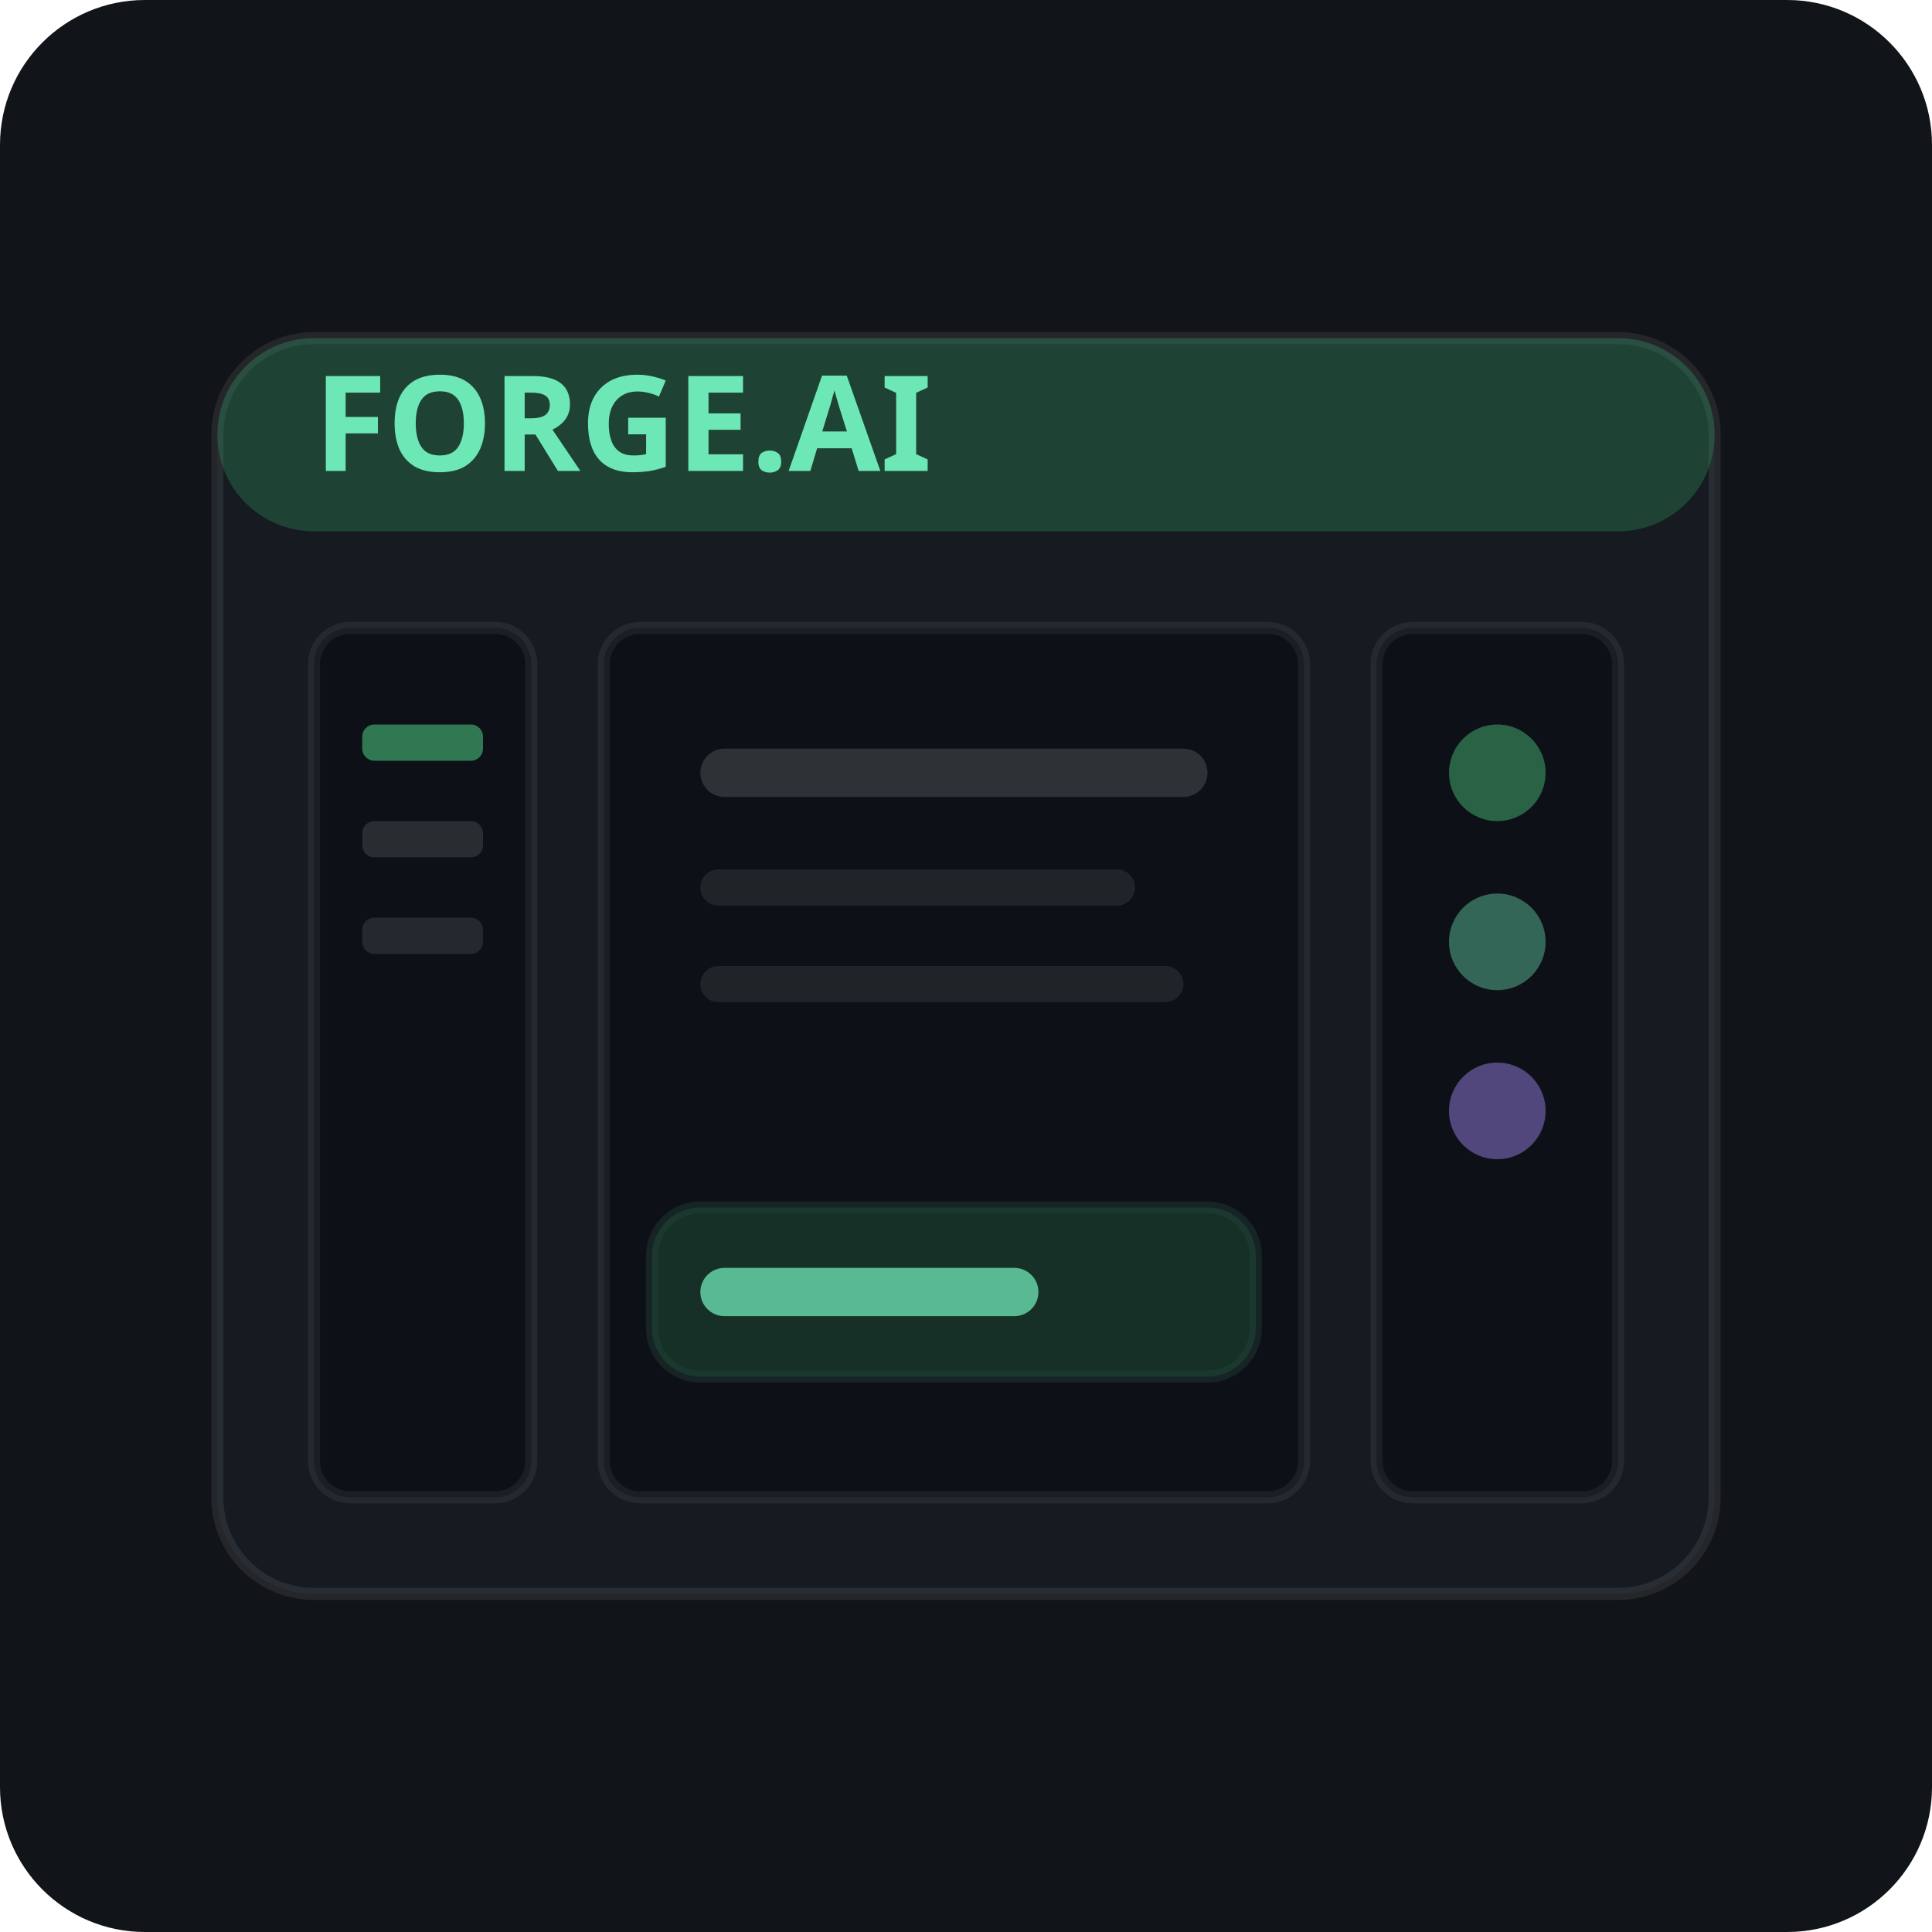
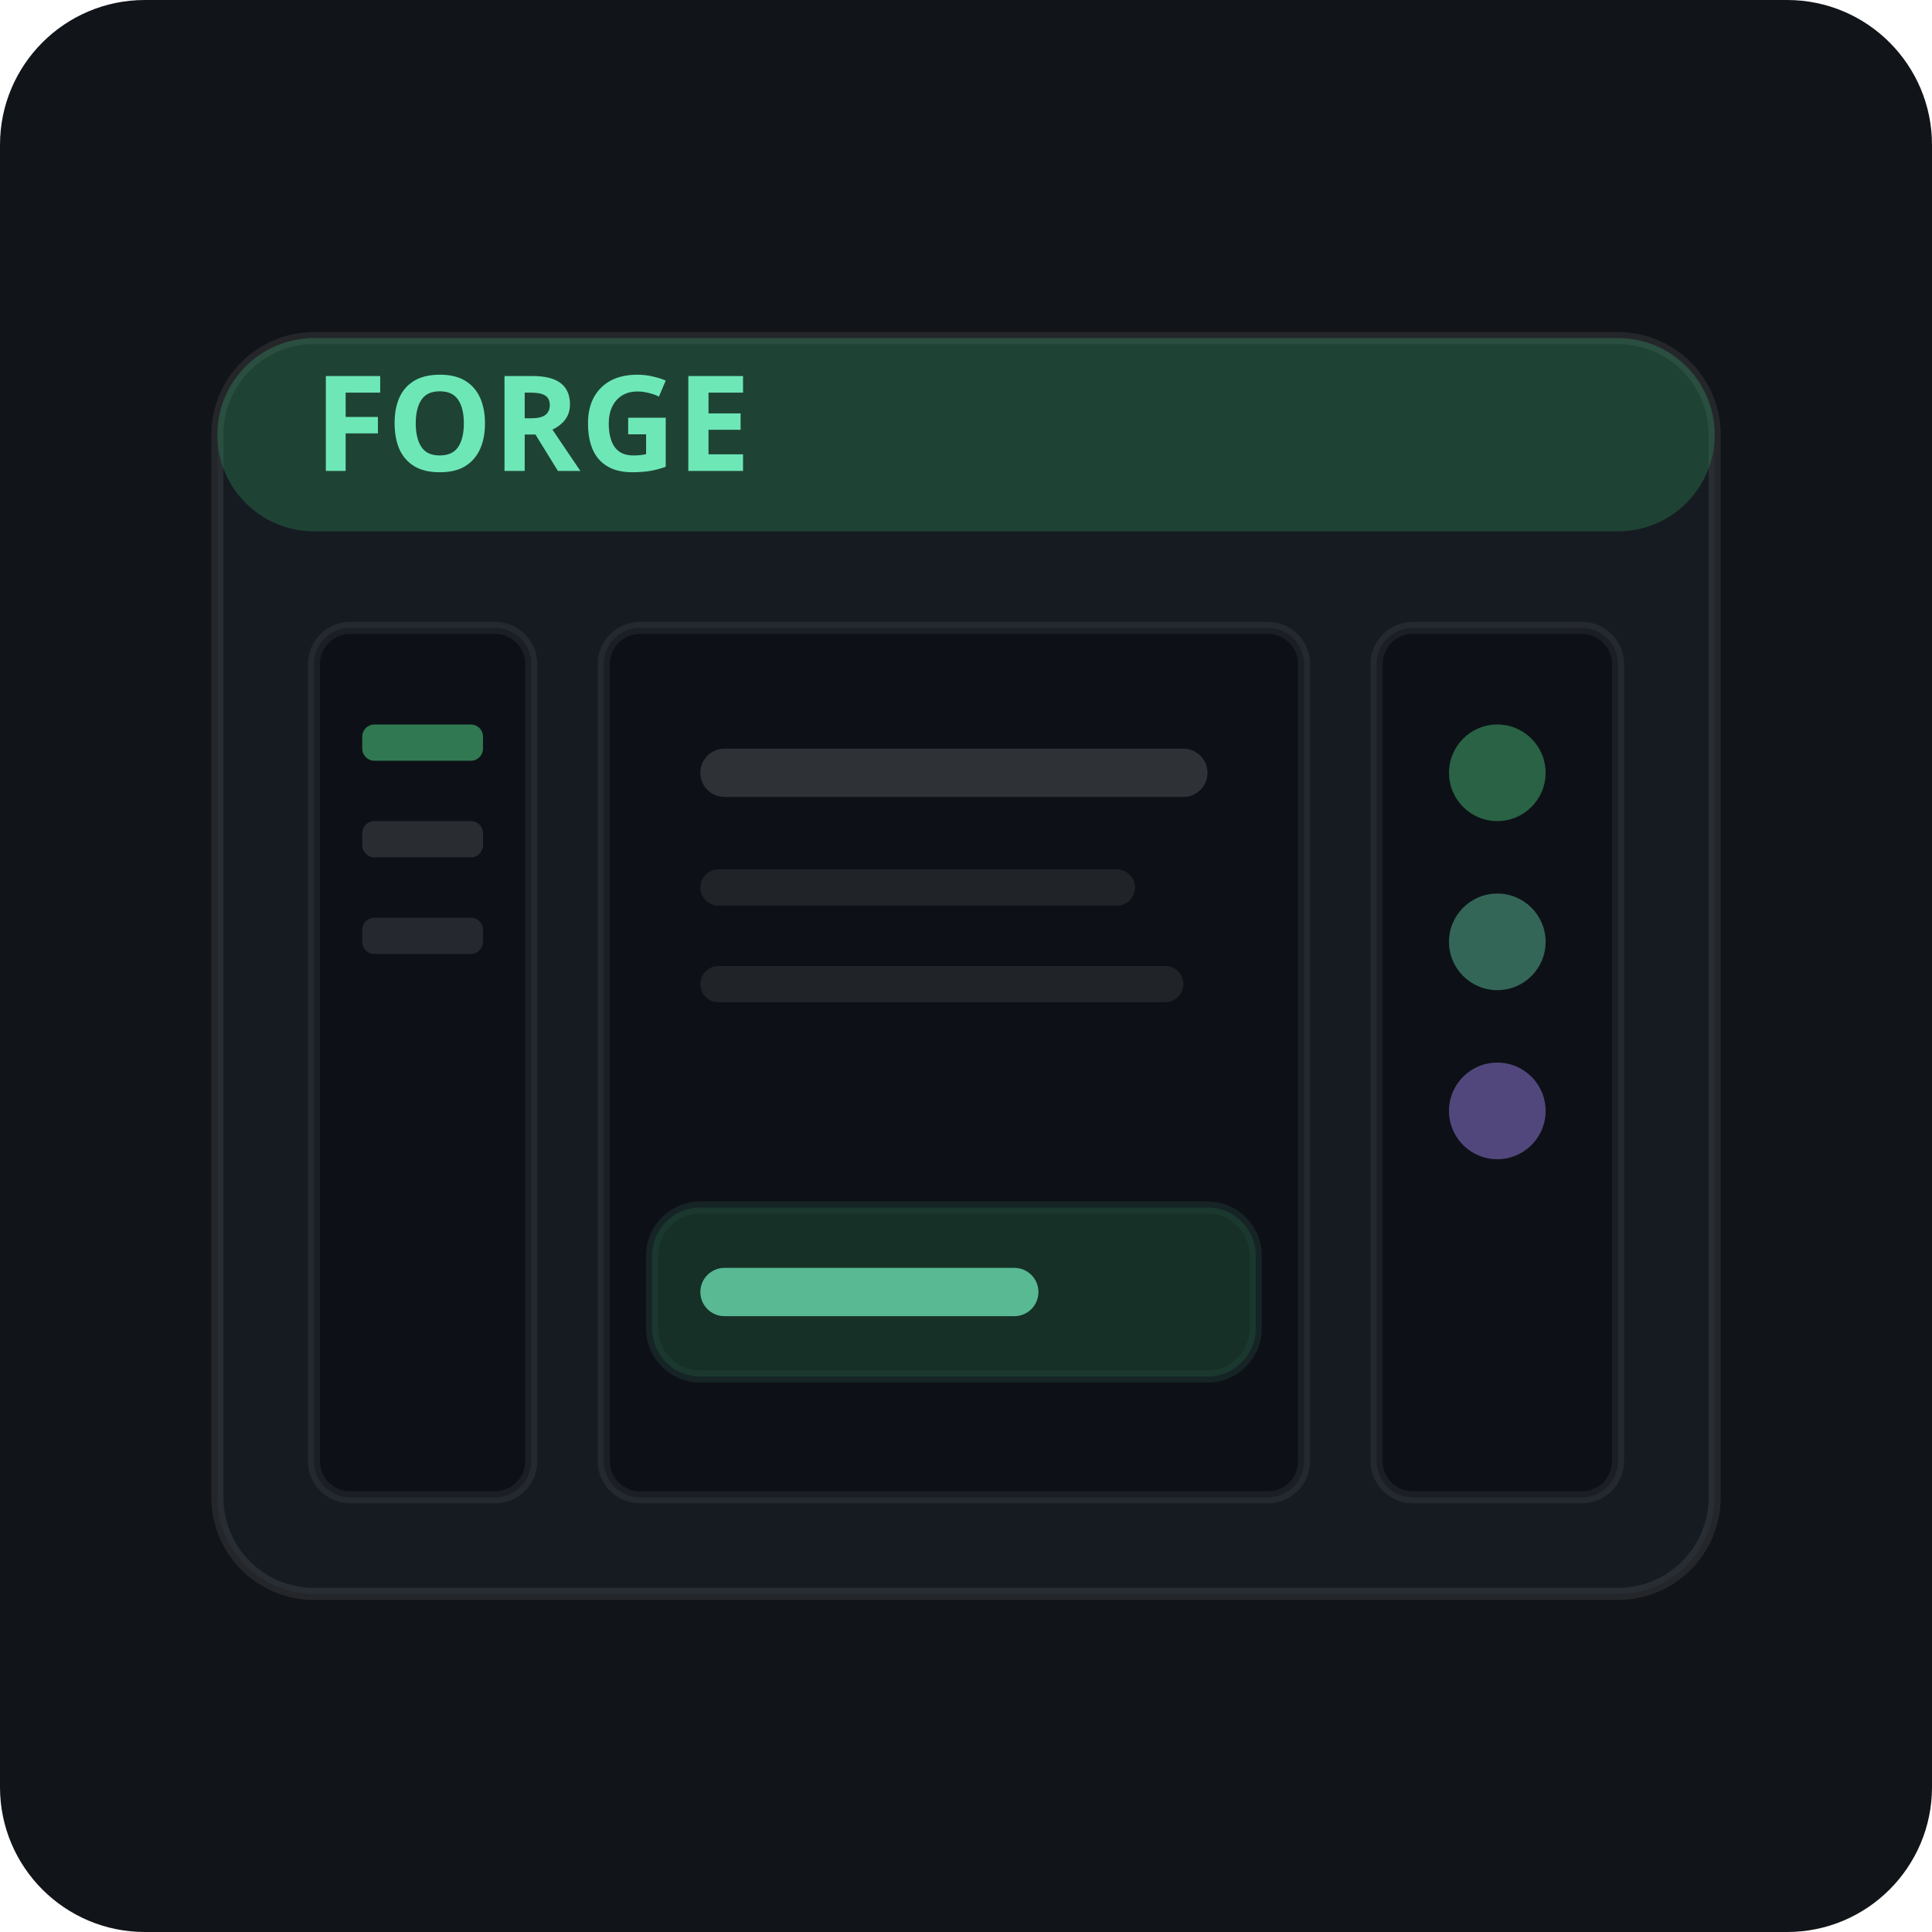
- <svg xmlns="http://www.w3.org/2000/svg" viewBox="0 0 160 160" role="img" aria-label="FORGE.AI IDE preview">
+ <svg xmlns="http://www.w3.org/2000/svg" viewBox="0 0 160 160" role="img" aria-label="FORGE IDE preview">
  <rect width="160" height="160" rx="12" fill="#111418" />
  <rect x="18" y="28" width="124" height="104" rx="8" fill="#161b22" stroke="rgba(255,255,255,0.08)" />
  <rect x="18" y="28" width="124" height="16" rx="8" fill="#2e8b57" opacity="0.35" />
  <rect x="26" y="52" width="18" height="72" rx="3" fill="#0d1117" stroke="rgba(255,255,255,0.06)" />
  <rect x="30" y="60" width="10" height="3" rx="1" fill="#3fa46a" opacity="0.7" />
  <rect x="30" y="68" width="10" height="3" rx="1" fill="rgba(255,255,255,0.12)" />
  <rect x="30" y="76" width="10" height="3" rx="1" fill="rgba(255,255,255,0.1)" />
  <rect x="50" y="52" width="58" height="72" rx="3" fill="#0d1117" stroke="rgba(255,255,255,0.06)" />
  <rect x="58" y="62" width="42" height="4" rx="2" fill="rgba(255,255,255,0.14)" />
  <rect x="58" y="72" width="36" height="3" rx="1.5" fill="rgba(255,255,255,0.08)" />
  <rect x="58" y="80" width="40" height="3" rx="1.5" fill="rgba(255,255,255,0.08)" />
  <rect x="54" y="100" width="50" height="14" rx="4" fill="#2e8b57" opacity="0.25" stroke="rgba(110,231,183,0.35)" />
  <rect x="58" y="105" width="28" height="4" rx="2" fill="#6ee7b7" opacity="0.75" />
  <rect x="114" y="52" width="20" height="72" rx="3" fill="#0d1117" stroke="rgba(255,255,255,0.06)" />
  <circle cx="124" cy="64" r="4" fill="#3fa46a" opacity="0.55" />
  <circle cx="124" cy="78" r="4" fill="#6ee7b7" opacity="0.4" />
  <circle cx="124" cy="92" r="4" fill="rgba(167,139,250,0.45)" />
-   <text x="26" y="39" text-anchor="start" fill="#6ee7b7" font-size="11" font-weight="700" font-family="system-ui, sans-serif">FORGE.AI</text>
+   <text x="26" y="39" text-anchor="start" fill="#6ee7b7" font-size="11" font-weight="700" font-family="system-ui, sans-serif">FORGE</text>
</svg>
